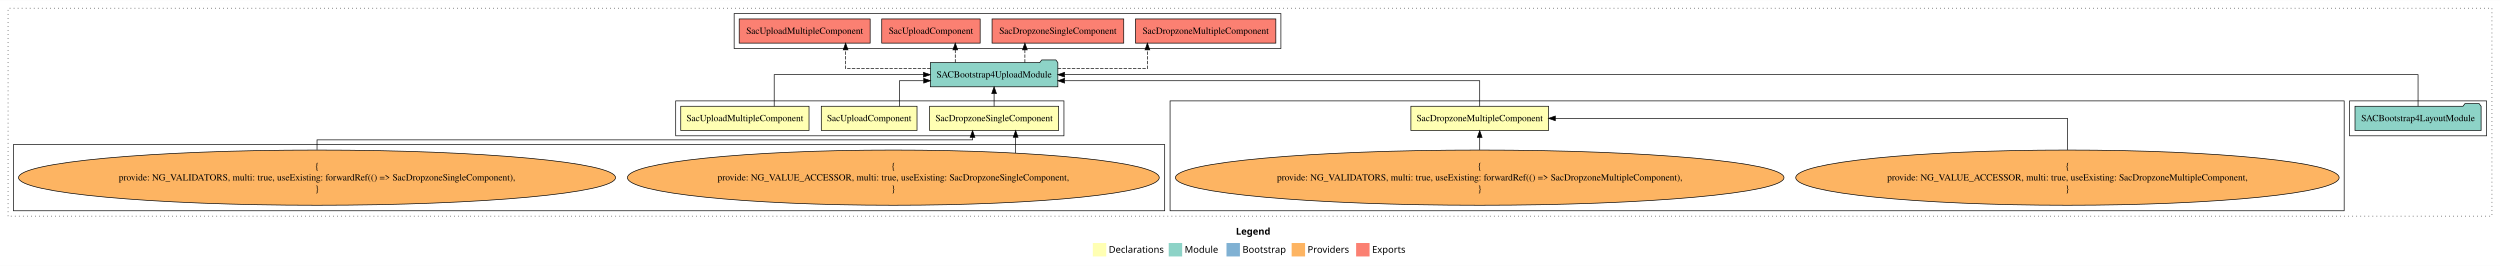
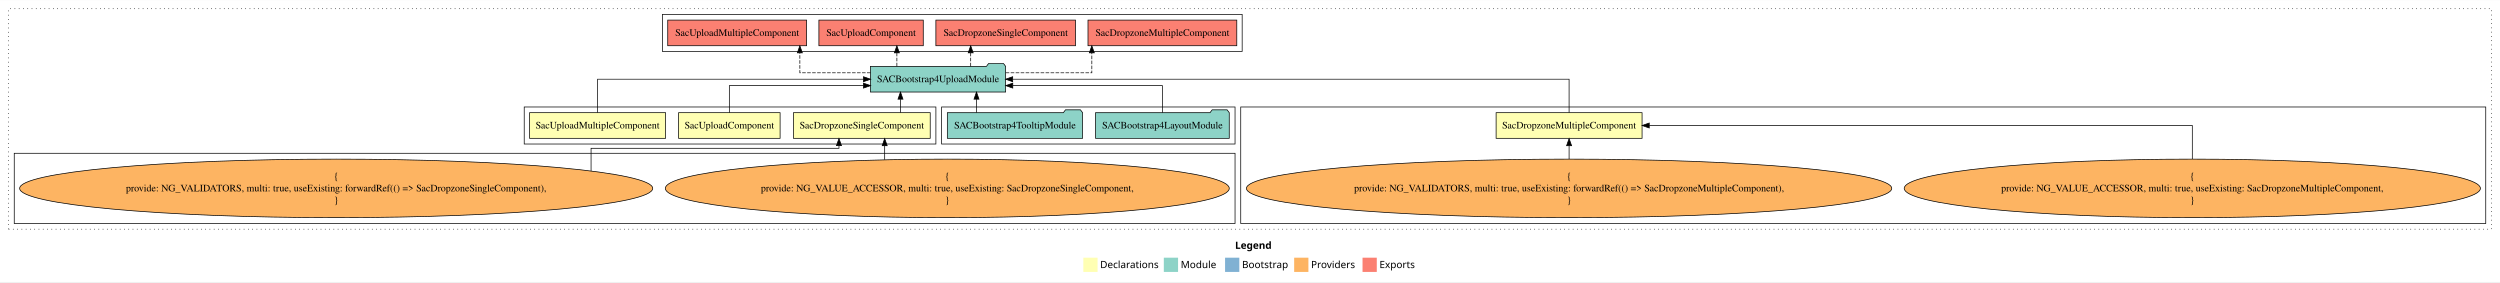
- <svg xmlns="http://www.w3.org/2000/svg" width="3722pt" height="396pt" viewBox="0.00 0.00 3722.00 395.59">
+ <svg xmlns="http://www.w3.org/2000/svg" width="3510pt" height="396pt" viewBox="0.00 0.00 3510.00 395.59">
  <g id="graph0" class="graph" transform="scale(1 1) rotate(0) translate(4 391.59)">
-     <polygon fill="white" stroke="transparent" points="-4,4 -4,-391.59 3718,-391.59 3718,4 -4,4" />
-     <text text-anchor="start" x="1836.01" y="-42.4" font-family="Times-12" font-weight="bold" font-size="14.00">Legend</text>
-     <polygon fill="#ffffb3" stroke="transparent" points="1623,-10 1623,-30 1643,-30 1643,-10 1623,-10" />
-     <text text-anchor="start" x="1646.63" y="-15.4" font-family="Times-12" font-size="14.00">  Declarations</text>
-     <polygon fill="#8dd3c7" stroke="transparent" points="1736,-10 1736,-30 1756,-30 1756,-10 1736,-10" />
-     <text text-anchor="start" x="1759.73" y="-15.4" font-family="Times-12" font-size="14.00">  Module</text>
-     <polygon fill="#80b1d3" stroke="transparent" points="1822,-10 1822,-30 1842,-30 1842,-10 1822,-10" />
-     <text text-anchor="start" x="1845.78" y="-15.4" font-family="Times-12" font-size="14.00">  Bootstrap</text>
-     <polygon fill="#fdb462" stroke="transparent" points="1919,-10 1919,-30 1939,-30 1939,-10 1919,-10" />
-     <text text-anchor="start" x="1942.67" y="-15.4" font-family="Times-12" font-size="14.00">  Providers</text>
-     <polygon fill="#fb8072" stroke="transparent" points="2015,-10 2015,-30 2035,-30 2035,-10 2015,-10" />
-     <text text-anchor="start" x="2038.73" y="-15.4" font-family="Times-12" font-size="14.00">  Exports</text>
+     <polygon fill="white" stroke="transparent" points="-4,4 -4,-391.59 3506,-391.59 3506,4 -4,4" />
+     <text text-anchor="start" x="1730.01" y="-42.4" font-family="Times-12" font-weight="bold" font-size="14.00">Legend</text>
+     <polygon fill="#ffffb3" stroke="transparent" points="1517,-10 1517,-30 1537,-30 1537,-10 1517,-10" />
+     <text text-anchor="start" x="1540.63" y="-15.4" font-family="Times-12" font-size="14.00">  Declarations</text>
+     <polygon fill="#8dd3c7" stroke="transparent" points="1630,-10 1630,-30 1650,-30 1650,-10 1630,-10" />
+     <text text-anchor="start" x="1653.73" y="-15.4" font-family="Times-12" font-size="14.00">  Module</text>
+     <polygon fill="#80b1d3" stroke="transparent" points="1716,-10 1716,-30 1736,-30 1736,-10 1716,-10" />
+     <text text-anchor="start" x="1739.78" y="-15.4" font-family="Times-12" font-size="14.00">  Bootstrap</text>
+     <polygon fill="#fdb462" stroke="transparent" points="1813,-10 1813,-30 1833,-30 1833,-10 1813,-10" />
+     <text text-anchor="start" x="1836.67" y="-15.4" font-family="Times-12" font-size="14.00">  Providers</text>
+     <polygon fill="#fb8072" stroke="transparent" points="1909,-10 1909,-30 1929,-30 1929,-10 1909,-10" />
+     <text text-anchor="start" x="1932.73" y="-15.4" font-family="Times-12" font-size="14.00">  Exports</text>
    <g id="clust1" class="cluster">
-       <polygon fill="none" stroke="black" stroke-dasharray="1,5" points="8,-70 8,-379.59 3706,-379.59 3706,-70 8,-70" />
-     </g>
-     <g id="clust7" class="cluster">
-       <polygon fill="none" stroke="black" points="3494,-189.59 3494,-241.59 3698,-241.59 3698,-189.59 3494,-189.59" />
+       <polygon fill="none" stroke="black" stroke-dasharray="1,5" points="8,-70 8,-379.59 3494,-379.59 3494,-70 8,-70" />
    </g>
    <g id="clust3" class="cluster">
      <polygon fill="none" stroke="black" points="1738,-78 1738,-241.59 3486,-241.59 3486,-78 1738,-78" />
    </g>
+     <g id="clust8" class="cluster">
+       <polygon fill="none" stroke="black" points="926,-319.59 926,-371.59 1740,-371.59 1740,-319.59 926,-319.59" />
+     </g>
    <g id="clust2" class="cluster">
-       <polygon fill="none" stroke="black" points="1002,-189.59 1002,-241.59 1580,-241.59 1580,-189.59 1002,-189.59" />
+       <polygon fill="none" stroke="black" points="732,-189.59 732,-241.59 1310,-241.59 1310,-189.59 732,-189.59" />
+     </g>
+     <g id="clust7" class="cluster">
+       <polygon fill="none" stroke="black" points="1318,-189.59 1318,-241.59 1730,-241.59 1730,-189.59 1318,-189.59" />
    </g>
    <g id="clust4" class="cluster">
      <polygon fill="none" stroke="black" points="16,-78 16,-176.59 1730,-176.59 1730,-78 16,-78" />
-     </g>
-     <g id="clust8" class="cluster">
-       <polygon fill="none" stroke="black" points="1089,-319.59 1089,-371.59 1903,-371.59 1903,-319.59 1089,-319.59" />
    </g>
    <g id="node1" class="node">
      <polygon fill="#ffffb3" stroke="black" points="2301.46,-233.59 2096.54,-233.59 2096.54,-197.59 2301.46,-197.59 2301.46,-233.59" />
      <text text-anchor="middle" x="2199" y="-211.39" font-family="Times,serif" font-size="14.00">SacDropzoneMultipleComponent</text>
    </g>
    <g id="node5" class="node">
-       <polygon fill="#8dd3c7" stroke="black" points="1570.93,-298.59 1567.93,-302.59 1546.93,-302.59 1543.93,-298.59 1381.07,-298.59 1381.07,-262.59 1570.93,-262.59 1570.93,-298.59" />
-       <text text-anchor="middle" x="1476" y="-276.39" font-family="Times,serif" font-size="14.00">SACBootstrap4UploadModule</text>
+       <polygon fill="#8dd3c7" stroke="black" points="1407.93,-298.59 1404.93,-302.59 1383.93,-302.59 1380.93,-298.59 1218.07,-298.59 1218.07,-262.59 1407.93,-262.59 1407.93,-298.59" />
+       <text text-anchor="middle" x="1313" y="-276.39" font-family="Times,serif" font-size="14.00">SACBootstrap4UploadModule</text>
    </g>
    <g id="edge1" class="edge">
-       <path fill="none" stroke="black" d="M2199,-233.62C2199,-249.99 2199,-271.59 2199,-271.59 2199,-271.59 1580.89,-271.59 1580.89,-271.59" />
-       <polygon fill="black" stroke="black" points="1580.89,-268.09 1570.89,-271.59 1580.89,-275.09 1580.89,-268.09" />
+       <path fill="none" stroke="black" d="M2199,-233.7C2199,-252.93 2199,-280.59 2199,-280.59 2199,-280.59 1417.82,-280.59 1417.82,-280.59" />
+       <polygon fill="black" stroke="black" points="1417.82,-277.09 1407.82,-280.59 1417.82,-284.09 1417.82,-277.09" />
    </g>
    <g id="node2" class="node">
-       <polygon fill="#ffffb3" stroke="black" points="1572.02,-233.59 1379.98,-233.59 1379.98,-197.59 1572.02,-197.59 1572.02,-233.59" />
-       <text text-anchor="middle" x="1476" y="-211.39" font-family="Times,serif" font-size="14.00">SacDropzoneSingleComponent</text>
+       <polygon fill="#ffffb3" stroke="black" points="1302.02,-233.59 1109.98,-233.59 1109.98,-197.59 1302.02,-197.59 1302.02,-233.59" />
+       <text text-anchor="middle" x="1206" y="-211.39" font-family="Times,serif" font-size="14.00">SacDropzoneSingleComponent</text>
    </g>
    <g id="edge4" class="edge">
-       <path fill="none" stroke="black" d="M1476,-233.7C1476,-233.7 1476,-252.58 1476,-252.58" />
-       <polygon fill="black" stroke="black" points="1472.5,-252.58 1476,-262.58 1479.5,-252.58 1472.5,-252.58" />
+       <path fill="none" stroke="black" d="M1260.27,-233.7C1260.27,-233.7 1260.27,-252.58 1260.27,-252.58" />
+       <polygon fill="black" stroke="black" points="1256.77,-252.58 1260.27,-262.58 1263.77,-252.58 1256.77,-252.58" />
    </g>
    <g id="node3" class="node">
-       <polygon fill="#ffffb3" stroke="black" points="1361.26,-233.59 1218.74,-233.59 1218.74,-197.59 1361.26,-197.59 1361.26,-233.59" />
-       <text text-anchor="middle" x="1290" y="-211.39" font-family="Times,serif" font-size="14.00">SacUploadComponent</text>
+       <polygon fill="#ffffb3" stroke="black" points="1091.26,-233.59 948.74,-233.59 948.74,-197.59 1091.26,-197.59 1091.26,-233.59" />
+       <text text-anchor="middle" x="1020" y="-211.39" font-family="Times,serif" font-size="14.00">SacUploadComponent</text>
    </g>
    <g id="edge7" class="edge">
-       <path fill="none" stroke="black" d="M1335.12,-233.62C1335.12,-249.99 1335.12,-271.59 1335.12,-271.59 1335.12,-271.59 1371.25,-271.59 1371.25,-271.59" />
-       <polygon fill="black" stroke="black" points="1371.25,-275.09 1381.25,-271.59 1371.25,-268.09 1371.25,-275.09" />
+       <path fill="none" stroke="black" d="M1020,-233.62C1020,-249.99 1020,-271.59 1020,-271.59 1020,-271.59 1208.28,-271.59 1208.28,-271.59" />
+       <polygon fill="black" stroke="black" points="1208.28,-275.09 1218.28,-271.59 1208.28,-268.09 1208.28,-275.09" />
    </g>
    <g id="node4" class="node">
-       <polygon fill="#ffffb3" stroke="black" points="1200.48,-233.59 1009.52,-233.59 1009.52,-197.59 1200.48,-197.59 1200.48,-233.59" />
-       <text text-anchor="middle" x="1105" y="-211.39" font-family="Times,serif" font-size="14.00">SacUploadMultipleComponent</text>
+       <polygon fill="#ffffb3" stroke="black" points="930.48,-233.59 739.52,-233.59 739.52,-197.59 930.48,-197.59 930.48,-233.59" />
+       <text text-anchor="middle" x="835" y="-211.39" font-family="Times,serif" font-size="14.00">SacUploadMultipleComponent</text>
    </g>
    <g id="edge8" class="edge">
-       <path fill="none" stroke="black" d="M1148.62,-233.7C1148.62,-252.93 1148.62,-280.59 1148.62,-280.59 1148.62,-280.59 1370.87,-280.59 1370.87,-280.59" />
-       <polygon fill="black" stroke="black" points="1370.87,-284.09 1380.87,-280.59 1370.87,-277.09 1370.87,-284.09" />
-     </g>
-     <g id="node11" class="node">
-       <polygon fill="#fb8072" stroke="black" points="1895.46,-363.59 1686.54,-363.59 1686.54,-327.59 1895.46,-327.59 1895.46,-363.59" />
-       <text text-anchor="middle" x="1791" y="-341.39" font-family="Times,serif" font-size="14.00">SacDropzoneMultipleComponent </text>
-     </g>
-     <g id="edge10" class="edge">
-       <path fill="none" stroke="black" stroke-dasharray="5,2" d="M1570.81,-289.59C1633.51,-289.59 1704.23,-289.59 1704.23,-289.59 1704.23,-289.59 1704.23,-317.56 1704.23,-317.56" />
-       <polygon fill="black" stroke="black" points="1700.73,-317.56 1704.23,-327.56 1707.73,-317.56 1700.73,-317.56" />
+       <path fill="none" stroke="black" d="M835,-233.7C835,-252.93 835,-280.59 835,-280.59 835,-280.59 1208.28,-280.59 1208.28,-280.59" />
+       <polygon fill="black" stroke="black" points="1208.28,-284.09 1218.28,-280.59 1208.28,-277.09 1208.28,-284.09" />
    </g>
    <g id="node12" class="node">
-       <polygon fill="#fb8072" stroke="black" points="1669.02,-363.59 1472.98,-363.59 1472.98,-327.59 1669.02,-327.59 1669.02,-363.59" />
-       <text text-anchor="middle" x="1571" y="-341.39" font-family="Times,serif" font-size="14.00">SacDropzoneSingleComponent </text>
+       <polygon fill="#fb8072" stroke="black" points="1732.46,-363.59 1523.54,-363.59 1523.54,-327.59 1732.46,-327.59 1732.46,-363.59" />
+       <text text-anchor="middle" x="1628" y="-341.39" font-family="Times,serif" font-size="14.00">SacDropzoneMultipleComponent </text>
    </g>
    <g id="edge11" class="edge">
-       <path fill="none" stroke="black" stroke-dasharray="5,2" d="M1521.85,-298.7C1521.85,-298.7 1521.85,-317.58 1521.85,-317.58" />
-       <polygon fill="black" stroke="black" points="1518.35,-317.58 1521.85,-327.58 1525.35,-317.58 1518.35,-317.58" />
+       <path fill="none" stroke="black" stroke-dasharray="5,2" d="M1408.02,-289.59C1465.95,-289.59 1528.92,-289.59 1528.92,-289.59 1528.92,-289.59 1528.92,-317.56 1528.92,-317.56" />
+       <polygon fill="black" stroke="black" points="1525.42,-317.56 1528.92,-327.56 1532.42,-317.56 1525.42,-317.56" />
    </g>
    <g id="node13" class="node">
-       <polygon fill="#fb8072" stroke="black" points="1455.26,-363.59 1308.74,-363.59 1308.74,-327.59 1455.26,-327.59 1455.26,-363.59" />
-       <text text-anchor="middle" x="1382" y="-341.39" font-family="Times,serif" font-size="14.00">SacUploadComponent </text>
+       <polygon fill="#fb8072" stroke="black" points="1506.02,-363.59 1309.98,-363.59 1309.98,-327.59 1506.02,-327.59 1506.02,-363.59" />
+       <text text-anchor="middle" x="1408" y="-341.39" font-family="Times,serif" font-size="14.00">SacDropzoneSingleComponent </text>
    </g>
    <g id="edge12" class="edge">
-       <path fill="none" stroke="black" stroke-dasharray="5,2" d="M1418.21,-298.7C1418.21,-298.7 1418.21,-317.58 1418.21,-317.58" />
-       <polygon fill="black" stroke="black" points="1414.71,-317.58 1418.21,-327.58 1421.71,-317.58 1414.71,-317.58" />
+       <path fill="none" stroke="black" stroke-dasharray="5,2" d="M1358.85,-298.7C1358.85,-298.7 1358.85,-317.58 1358.85,-317.58" />
+       <polygon fill="black" stroke="black" points="1355.35,-317.58 1358.85,-327.58 1362.35,-317.58 1355.35,-317.58" />
    </g>
    <g id="node14" class="node">
-       <polygon fill="#fb8072" stroke="black" points="1291.48,-363.59 1096.52,-363.59 1096.52,-327.59 1291.48,-327.59 1291.48,-363.59" />
-       <text text-anchor="middle" x="1194" y="-341.39" font-family="Times,serif" font-size="14.00">SacUploadMultipleComponent </text>
+       <polygon fill="#fb8072" stroke="black" points="1292.26,-363.59 1145.74,-363.59 1145.74,-327.59 1292.26,-327.59 1292.26,-363.59" />
+       <text text-anchor="middle" x="1219" y="-341.39" font-family="Times,serif" font-size="14.00">SacUploadComponent </text>
    </g>
    <g id="edge13" class="edge">
-       <path fill="none" stroke="black" stroke-dasharray="5,2" d="M1381.28,-289.59C1321.28,-289.59 1254.93,-289.59 1254.93,-289.59 1254.93,-289.59 1254.93,-317.56 1254.93,-317.56" />
-       <polygon fill="black" stroke="black" points="1251.43,-317.56 1254.93,-327.56 1258.43,-317.56 1251.43,-317.56" />
+       <path fill="none" stroke="black" stroke-dasharray="5,2" d="M1255.21,-298.7C1255.21,-298.7 1255.21,-317.58 1255.21,-317.58" />
+       <polygon fill="black" stroke="black" points="1251.71,-317.58 1255.21,-327.58 1258.71,-317.58 1251.71,-317.58" />
+     </g>
+     <g id="node15" class="node">
+       <polygon fill="#fb8072" stroke="black" points="1128.48,-363.59 933.52,-363.59 933.52,-327.59 1128.48,-327.59 1128.48,-363.59" />
+       <text text-anchor="middle" x="1031" y="-341.39" font-family="Times,serif" font-size="14.00">SacUploadMultipleComponent </text>
+     </g>
+     <g id="edge14" class="edge">
+       <path fill="none" stroke="black" stroke-dasharray="5,2" d="M1218.27,-289.59C1169.02,-289.59 1118.99,-289.59 1118.99,-289.59 1118.99,-289.59 1118.99,-317.56 1118.99,-317.56" />
+       <polygon fill="black" stroke="black" points="1115.49,-317.56 1118.99,-327.56 1122.49,-317.56 1115.49,-317.56" />
    </g>
    <g id="node6" class="node">
      <ellipse fill="#fdb462" stroke="black" cx="3074" cy="-127.3" rx="404.48" ry="41.09" />
      <text text-anchor="middle" x="3074" y="-139.9" font-family="Times,serif" font-size="14.00">{</text>
      <text text-anchor="middle" x="3074" y="-123.1" font-family="Times,serif" font-size="14.00">    provide: NG_VALUE_ACCESSOR, multi: true, useExisting: SacDropzoneMultipleComponent,</text>
      <text text-anchor="middle" x="3074" y="-106.3" font-family="Times,serif" font-size="14.00">}</text>
    </g>
    <g id="edge2" class="edge">
      <path fill="none" stroke="black" d="M3074,-168.6C3074,-191.58 3074,-215.59 3074,-215.59 3074,-215.59 2311.52,-215.59 2311.52,-215.59" />
      <polygon fill="black" stroke="black" points="2311.52,-212.09 2301.52,-215.59 2311.52,-219.09 2311.52,-212.09" />
    </g>
    <g id="node7" class="node">
      <ellipse fill="#fdb462" stroke="black" cx="2199" cy="-127.3" rx="452.99" ry="41.09" />
      <text text-anchor="middle" x="2199" y="-139.9" font-family="Times,serif" font-size="14.00">{</text>
      <text text-anchor="middle" x="2199" y="-123.1" font-family="Times,serif" font-size="14.00">    provide: NG_VALIDATORS, multi: true, useExisting: forwardRef(() =&gt; SacDropzoneMultipleComponent),</text>
      <text text-anchor="middle" x="2199" y="-106.3" font-family="Times,serif" font-size="14.00">}</text>
    </g>
    <g id="edge3" class="edge">
      <path fill="none" stroke="black" d="M2199,-168.6C2199,-168.6 2199,-187.26 2199,-187.26" />
      <polygon fill="black" stroke="black" points="2195.5,-187.26 2199,-197.26 2202.5,-187.26 2195.5,-187.26" />
    </g>
    <g id="node8" class="node">
      <ellipse fill="#fdb462" stroke="black" cx="1326" cy="-127.3" rx="395.88" ry="41.09" />
      <text text-anchor="middle" x="1326" y="-139.9" font-family="Times,serif" font-size="14.00">{</text>
      <text text-anchor="middle" x="1326" y="-123.1" font-family="Times,serif" font-size="14.00">    provide: NG_VALUE_ACCESSOR, multi: true, useExisting: SacDropzoneSingleComponent,</text>
      <text text-anchor="middle" x="1326" y="-106.3" font-family="Times,serif" font-size="14.00">}</text>
    </g>
    <g id="edge5" class="edge">
-       <path fill="none" stroke="black" d="M1508.09,-163.97C1508.09,-163.97 1508.09,-187.47 1508.09,-187.47" />
-       <polygon fill="black" stroke="black" points="1504.59,-187.47 1508.09,-197.47 1511.59,-187.47 1504.59,-187.47" />
+       <path fill="none" stroke="black" d="M1238.09,-167.57C1238.09,-167.57 1238.09,-187.23 1238.09,-187.23" />
+       <polygon fill="black" stroke="black" points="1234.59,-187.23 1238.09,-197.23 1241.59,-187.23 1234.59,-187.23" />
    </g>
    <g id="node9" class="node">
      <ellipse fill="#fdb462" stroke="black" cx="468" cy="-127.3" rx="444.4" ry="41.09" />
      <text text-anchor="middle" x="468" y="-139.9" font-family="Times,serif" font-size="14.00">{</text>
      <text text-anchor="middle" x="468" y="-123.1" font-family="Times,serif" font-size="14.00">    provide: NG_VALIDATORS, multi: true, useExisting: forwardRef(() =&gt; SacDropzoneSingleComponent),</text>
      <text text-anchor="middle" x="468" y="-106.3" font-family="Times,serif" font-size="14.00">}</text>
    </g>
    <g id="edge6" class="edge">
-       <path fill="none" stroke="black" d="M468,-168.8C468,-177.24 468,-183.59 468,-183.59 468,-183.59 1443.91,-183.59 1443.91,-183.59 1443.91,-183.59 1443.91,-187.35 1443.91,-187.35" />
-       <polygon fill="black" stroke="black" points="1440.41,-187.35 1443.91,-197.35 1447.41,-187.35 1440.41,-187.35" />
+       <path fill="none" stroke="black" d="M825.85,-151.82C825.85,-166.99 825.85,-183.59 825.85,-183.59 825.85,-183.59 1173.91,-183.59 1173.91,-183.59 1173.91,-183.59 1173.91,-187.35 1173.91,-187.35" />
+       <polygon fill="black" stroke="black" points="1170.41,-187.35 1173.91,-197.35 1177.41,-187.35 1170.41,-187.35" />
    </g>
    <g id="node10" class="node">
-       <polygon fill="#8dd3c7" stroke="black" points="3689.87,-233.59 3686.87,-237.59 3665.87,-237.59 3662.87,-233.59 3502.13,-233.59 3502.13,-197.59 3689.87,-197.59 3689.87,-233.59" />
-       <text text-anchor="middle" x="3596" y="-211.39" font-family="Times,serif" font-size="14.00">SACBootstrap4LayoutModule</text>
+       <polygon fill="#8dd3c7" stroke="black" points="1721.87,-233.59 1718.87,-237.59 1697.87,-237.59 1694.87,-233.59 1534.13,-233.59 1534.13,-197.59 1721.87,-197.59 1721.87,-233.59" />
+       <text text-anchor="middle" x="1628" y="-211.39" font-family="Times,serif" font-size="14.00">SACBootstrap4LayoutModule</text>
    </g>
    <g id="edge9" class="edge">
-       <path fill="none" stroke="black" d="M3596,-233.7C3596,-252.93 3596,-280.59 3596,-280.59 3596,-280.59 1580.86,-280.59 1580.86,-280.59" />
-       <polygon fill="black" stroke="black" points="1580.86,-277.09 1570.86,-280.59 1580.86,-284.09 1580.86,-277.09" />
+       <path fill="none" stroke="black" d="M1628,-233.62C1628,-249.99 1628,-271.59 1628,-271.59 1628,-271.59 1417.94,-271.59 1417.94,-271.59" />
+       <polygon fill="black" stroke="black" points="1417.94,-268.09 1407.94,-271.59 1417.94,-275.09 1417.94,-268.09" />
+     </g>
+     <g id="node11" class="node">
+       <polygon fill="#8dd3c7" stroke="black" points="1515.94,-233.59 1512.94,-237.59 1491.94,-237.59 1488.94,-233.59 1326.06,-233.59 1326.06,-197.59 1515.94,-197.59 1515.94,-233.59" />
+       <text text-anchor="middle" x="1421" y="-211.39" font-family="Times,serif" font-size="14.00">SACBootstrap4TooltipModule</text>
+     </g>
+     <g id="edge10" class="edge">
+       <path fill="none" stroke="black" d="M1367,-233.7C1367,-233.7 1367,-252.58 1367,-252.58" />
+       <polygon fill="black" stroke="black" points="1363.5,-252.58 1367,-262.58 1370.5,-252.58 1363.5,-252.58" />
    </g>
  </g>
</svg>
